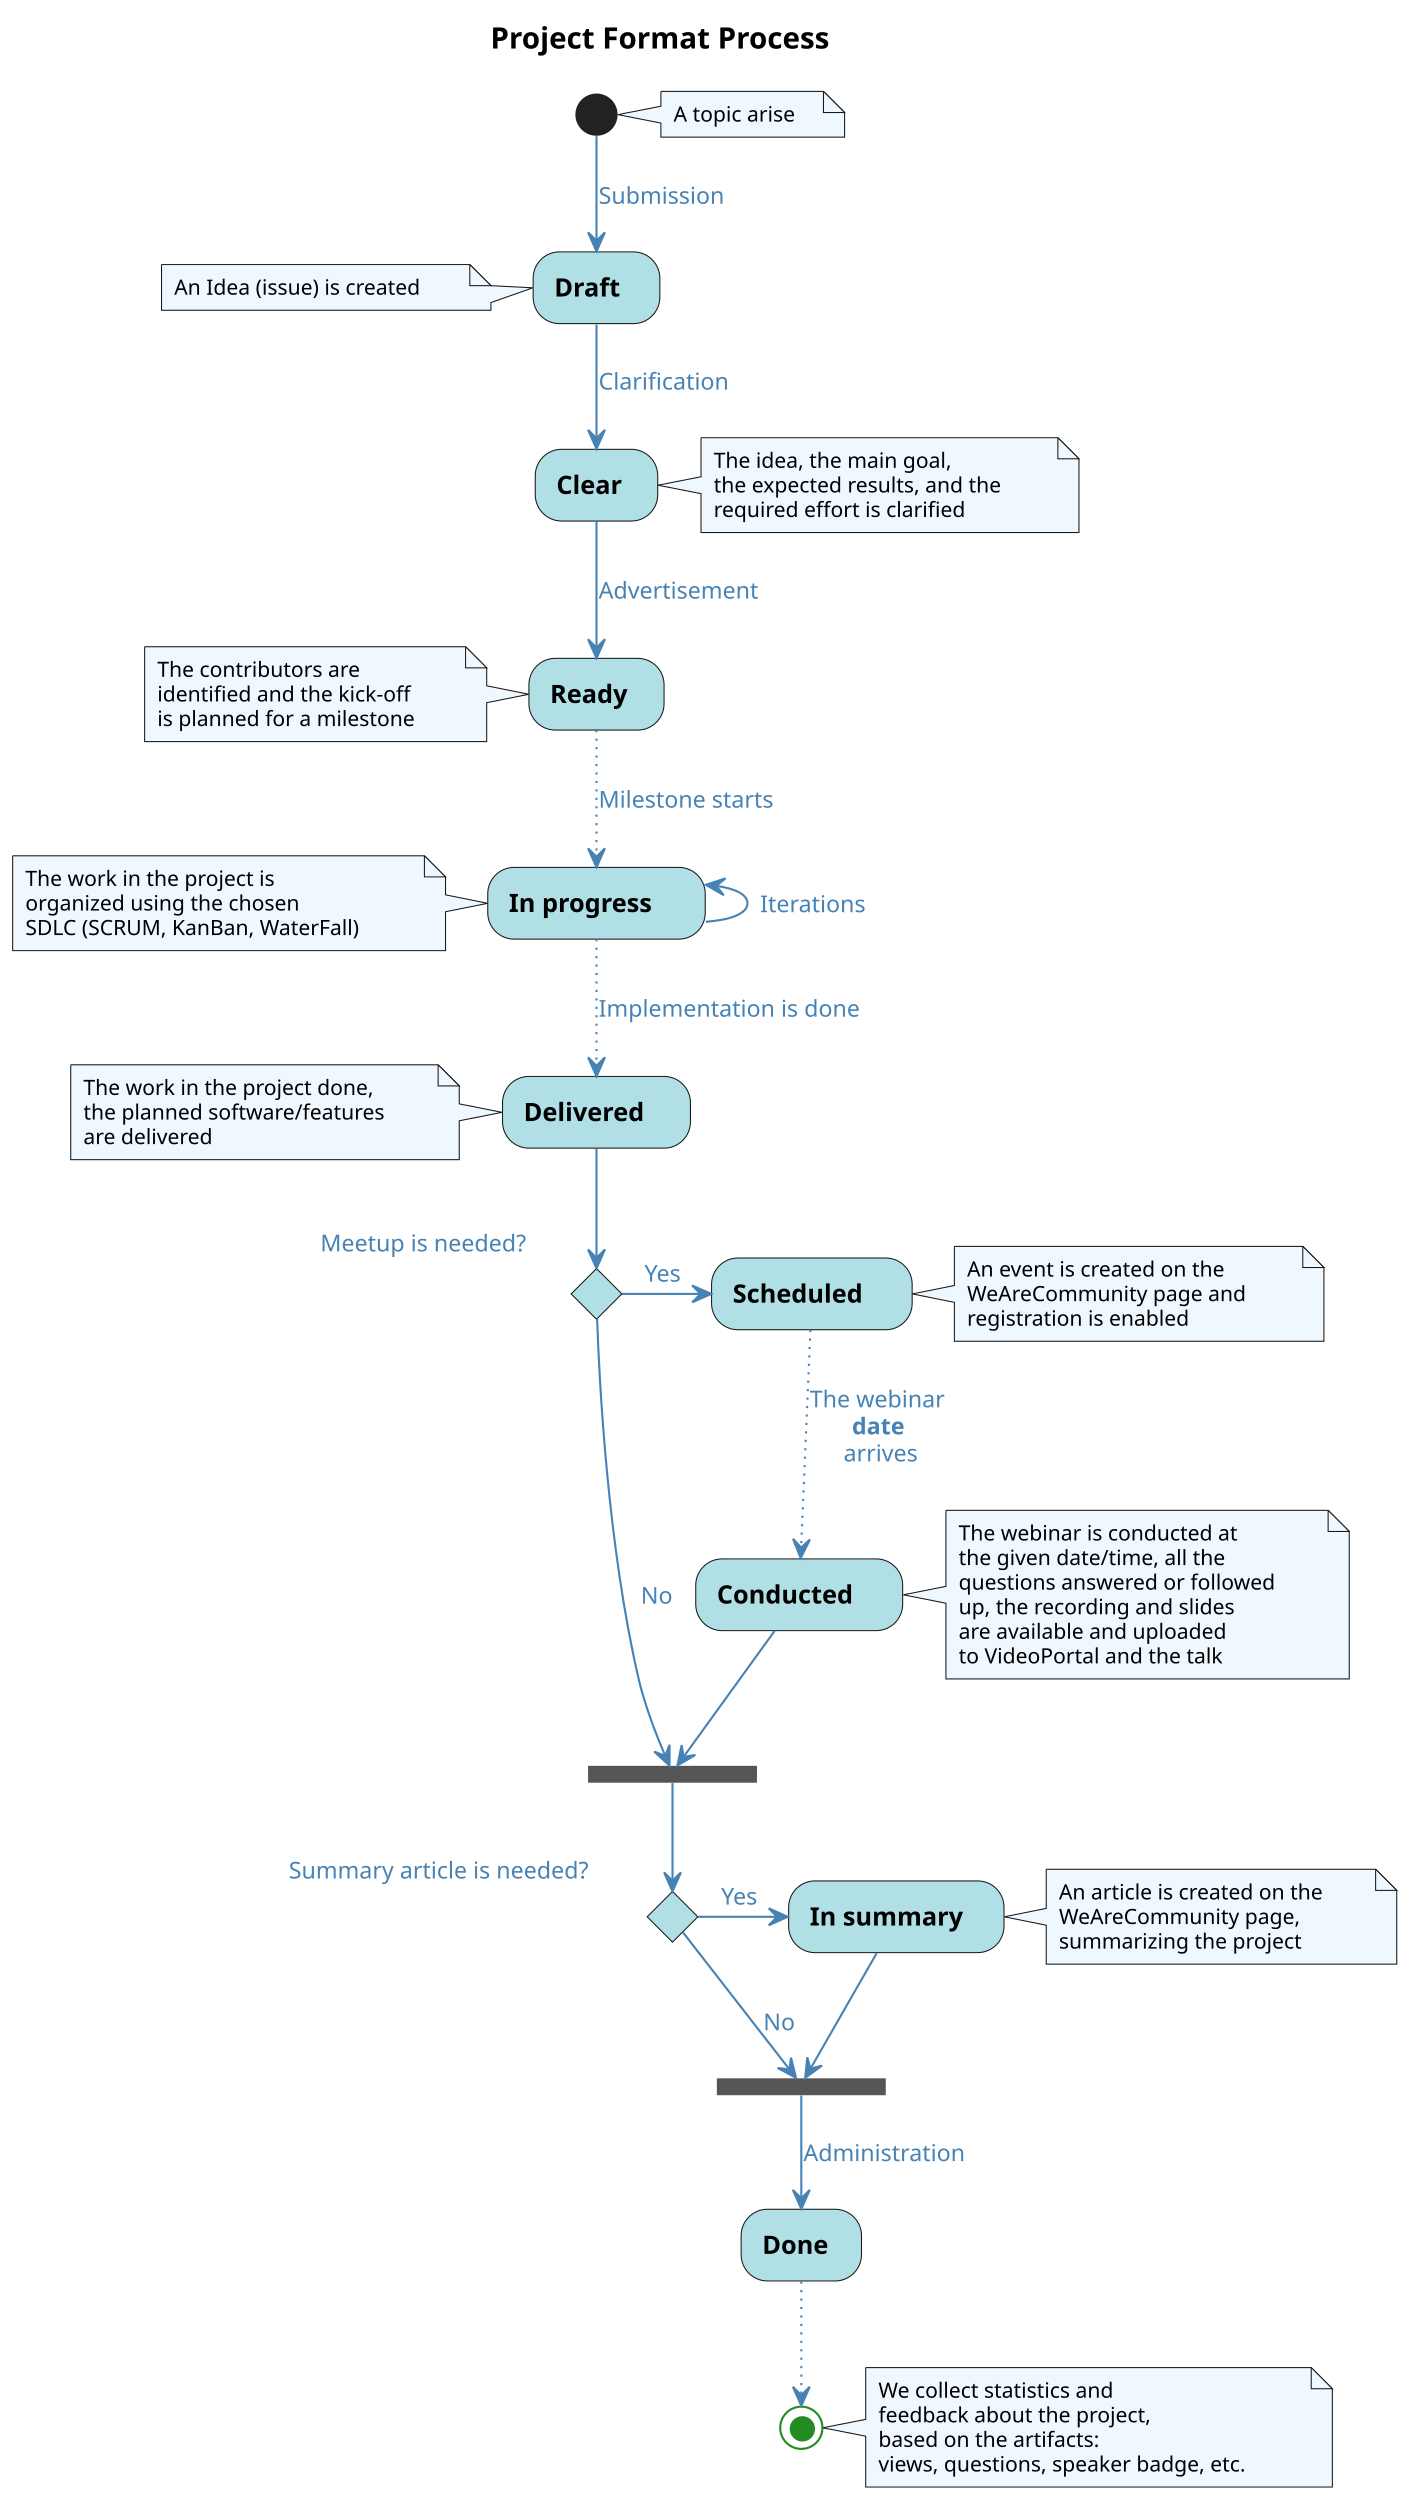
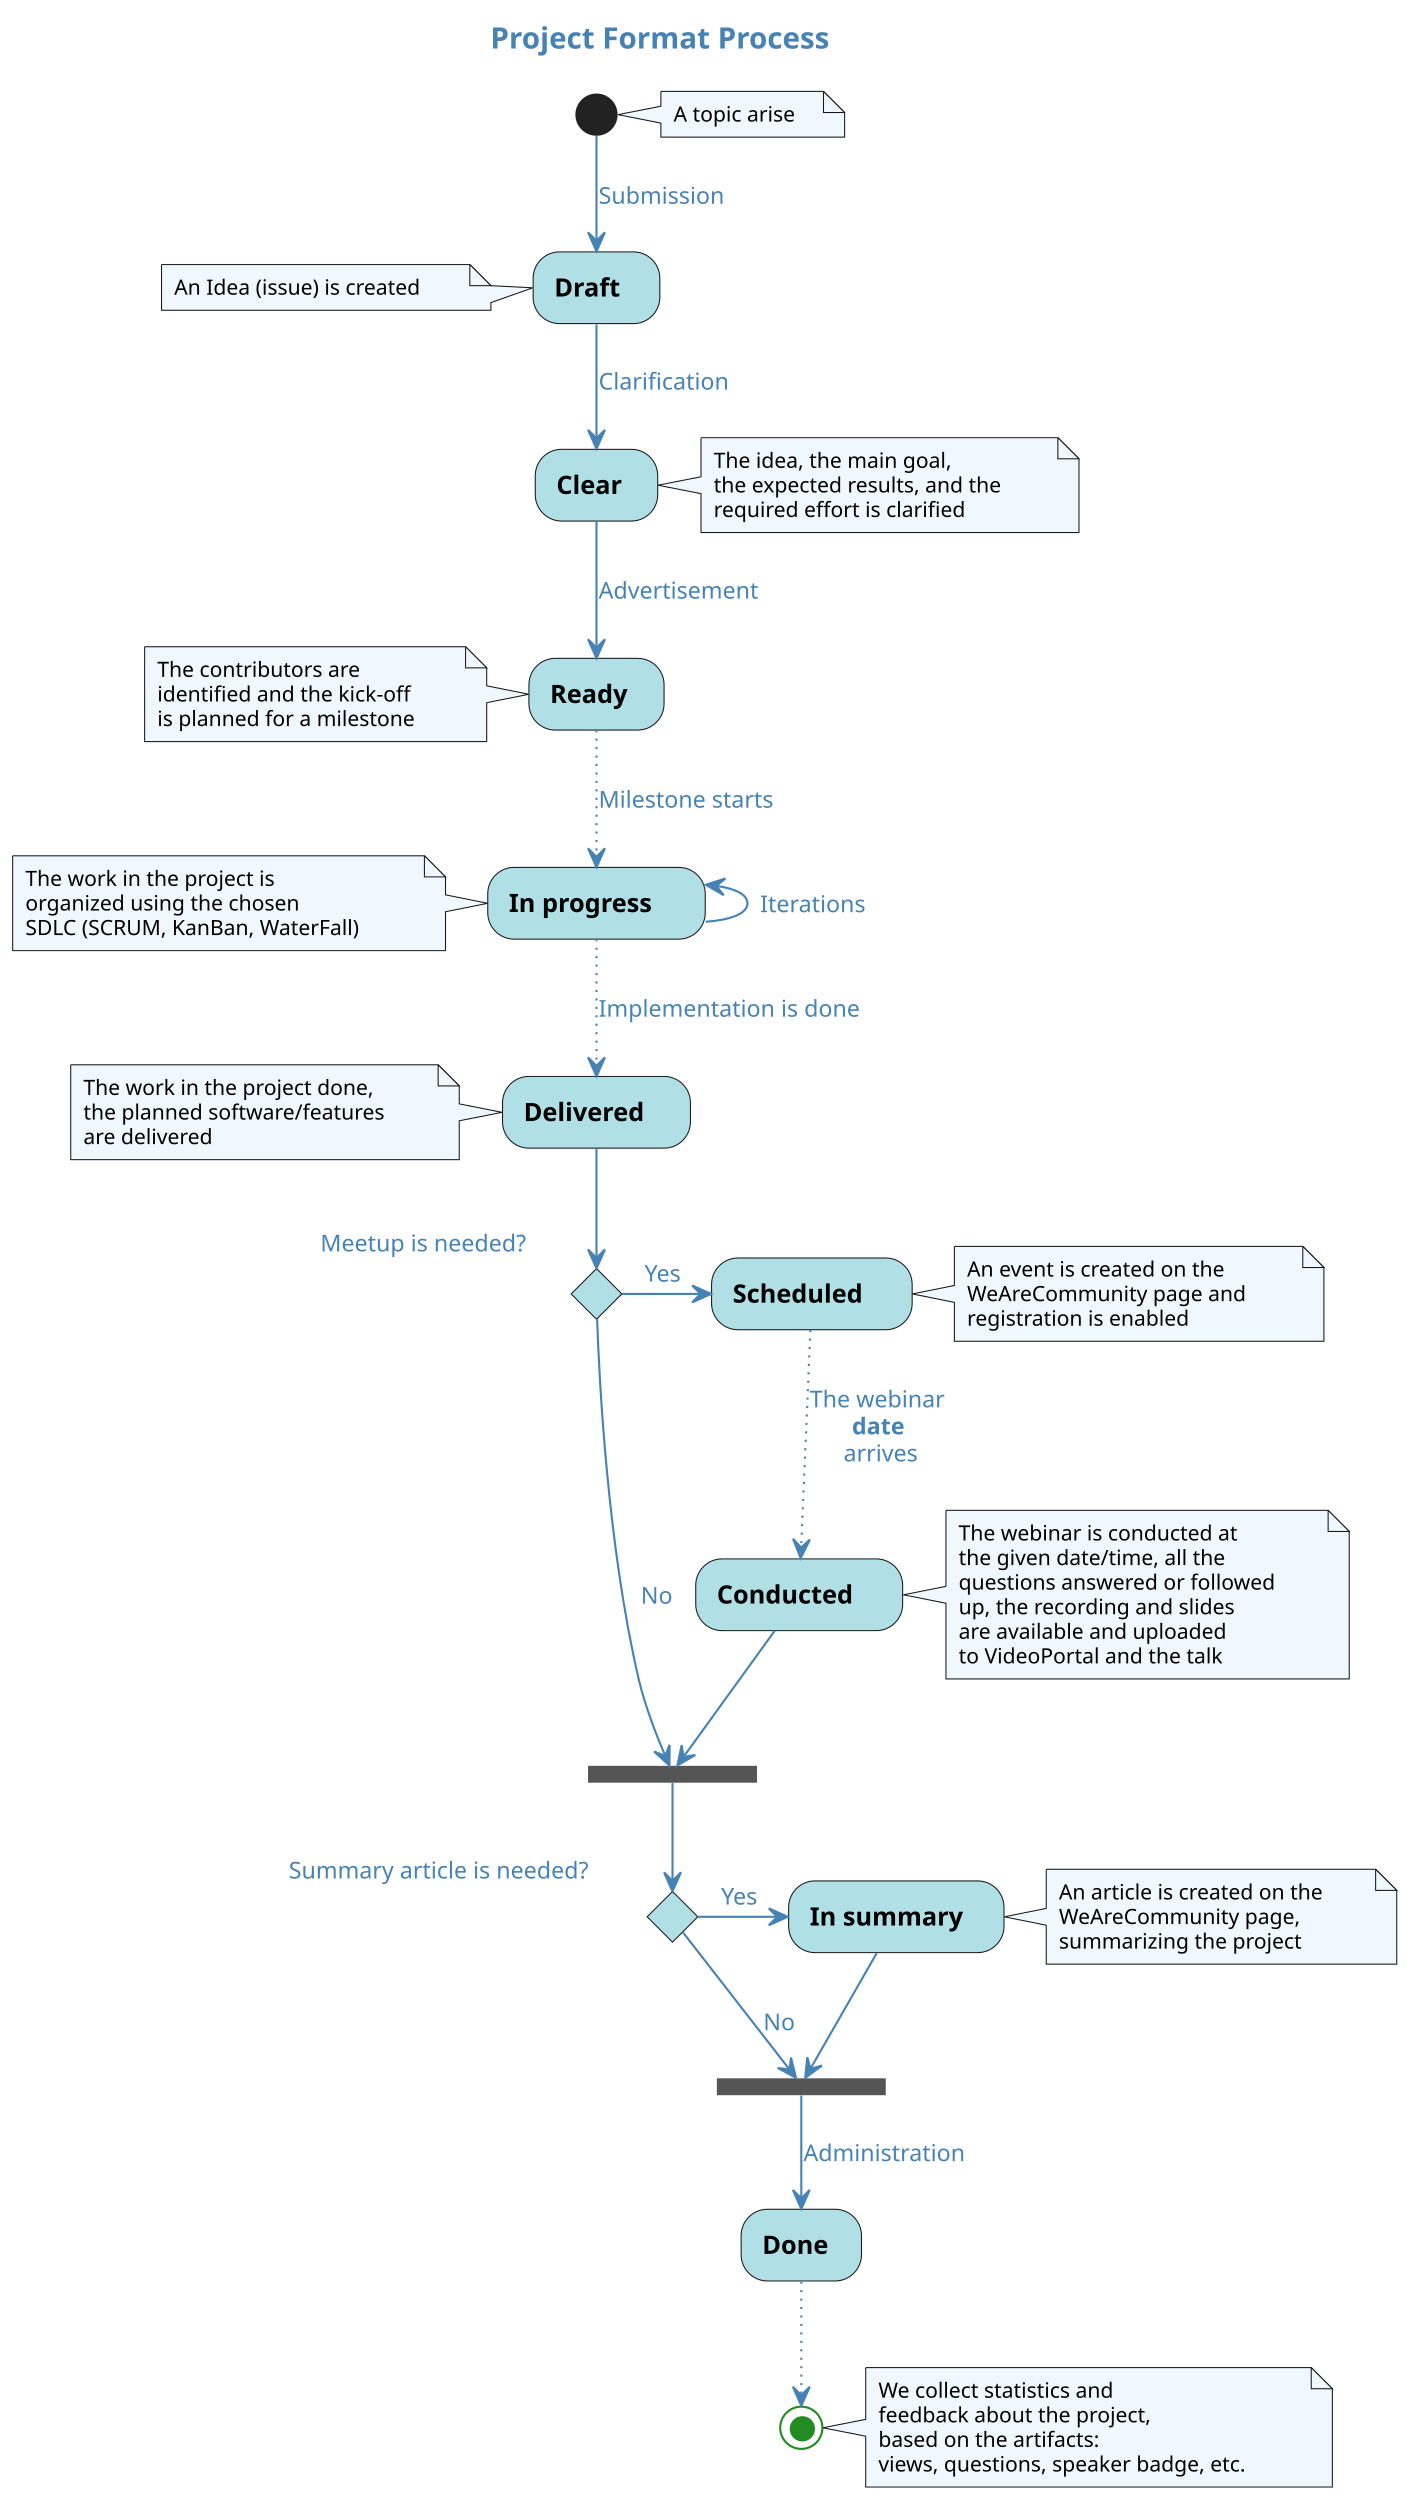
<svg xmlns="http://www.w3.org/2000/svg" contentStyleType="text/css" height="1184px" preserveAspectRatio="none" style="width:668px;height:1184px;" version="1.1" viewBox="0 0 668 1184" width="668px" zoomAndPan="magnify">
  <defs />
  <g>
-     <text fill="#000000" font-family="Ubuntu Light" font-size="14" font-weight="bold" lengthAdjust="spacing" textLength="190" x="232.25" y="22.995">Project Format Process</text>
+     <text fill="#4682B4" font-family="Ubuntu Light" font-size="14" font-weight="bold" lengthAdjust="spacing" textLength="190" x="232.25" y="22.995">Project Format Process</text>
    <g id="elem_GMN2">
      <path d="M313,43.297 L313,50.297 L292.617,54.297 L313,58.297 L313,64.938 A0,0 0 0 0 313,64.938 L400,64.938 A0,0 0 0 0 400,64.938 L400,53.297 L390,43.297 L313,43.297 A0,0 0 0 0 313,43.297 " fill="#F0F8FF" style="stroke:#181818;stroke-width:0.5;" />
      <path d="M390,43.297 L390,53.297 L400,53.297 L390,43.297 " fill="#F0F8FF" style="stroke:#181818;stroke-width:0.5;" />
      <text fill="#000000" font-family="Ubuntu Light" font-size="10" lengthAdjust="spacing" textLength="66" x="319" y="57.579">A topic arise</text>
    </g>
    <ellipse cx="282.5" cy="54.297" fill="#222222" rx="10" ry="10" style="stroke:none;stroke-width:1.0;" />
    <rect fill="#B0E0E6" height="33.969" rx="12.5" ry="12.5" style="stroke:#181818;stroke-width:0.5;" width="60" x="252.5" y="119.297" />
    <text fill="#000000" font-family="Ubuntu Light" font-size="12" font-weight="bold" lengthAdjust="spacing" textLength="40" x="262.5" y="140.435">Draft</text>
    <g id="elem_GMN8">
      <path d="M76.5,125.297 L76.5,146.938 A0,0 0 0 0 76.5,146.938 L232.5,146.938 A0,0 0 0 0 232.5,146.938 L232.5,143.297 L252.336,136.297 L232.5,135.297 L232.5,135.297 L222.5,125.297 L76.5,125.297 A0,0 0 0 0 76.5,125.297 " fill="#F0F8FF" style="stroke:#181818;stroke-width:0.5;" />
      <path d="M222.5,125.297 L222.5,135.297 L232.5,135.297 L222.5,125.297 " fill="#F0F8FF" style="stroke:#181818;stroke-width:0.5;" />
      <text fill="#000000" font-family="Ubuntu Light" font-size="10" lengthAdjust="spacing" textLength="135" x="82.5" y="139.579">An Idea (issue) is created</text>
    </g>
    <rect fill="#B0E0E6" height="33.969" rx="12.5" ry="12.5" style="stroke:#181818;stroke-width:0.5;" width="58" x="253.5" y="212.797" />
    <text fill="#000000" font-family="Ubuntu Light" font-size="12" font-weight="bold" lengthAdjust="spacing" textLength="38" x="263.5" y="233.935">Clear</text>
    <g id="elem_GMN13">
      <path d="M332,207.297 L332,225.797 L311.549,229.797 L332,233.797 L332,252.219 A0,0 0 0 0 332,252.219 L511,252.219 A0,0 0 0 0 511,252.219 L511,217.297 L501,207.297 L332,207.297 A0,0 0 0 0 332,207.297 " fill="#F0F8FF" style="stroke:#181818;stroke-width:0.5;" />
      <path d="M501,207.297 L501,217.297 L511,217.297 L501,207.297 " fill="#F0F8FF" style="stroke:#181818;stroke-width:0.5;" />
      <text fill="#000000" font-family="Ubuntu Light" font-size="10" lengthAdjust="spacing" textLength="133" x="338" y="221.579">The idea, the main goal,</text>
      <text fill="#000000" font-family="Ubuntu Light" font-size="10" lengthAdjust="spacing" textLength="158" x="338" y="233.22">the expected results, and the</text>
      <text fill="#000000" font-family="Ubuntu Light" font-size="10" lengthAdjust="spacing" textLength="137" x="338" y="244.86">required effort is clarified</text>
    </g>
    <rect fill="#B0E0E6" height="33.969" rx="12.5" ry="12.5" style="stroke:#181818;stroke-width:0.5;" width="64" x="250.5" y="311.797" />
    <text fill="#000000" font-family="Ubuntu Light" font-size="12" font-weight="bold" lengthAdjust="spacing" textLength="44" x="260.5" y="332.935">Ready</text>
    <g id="elem_GMN18">
      <path d="M68.5,306.297 L68.5,351.219 A0,0 0 0 0 68.5,351.219 L230.5,351.219 A0,0 0 0 0 230.5,351.219 L230.5,332.797 L250.435,328.797 L230.5,324.797 L230.5,316.297 L220.5,306.297 L68.5,306.297 A0,0 0 0 0 68.5,306.297 " fill="#F0F8FF" style="stroke:#181818;stroke-width:0.5;" />
      <path d="M220.5,306.297 L220.5,316.297 L230.5,316.297 L220.5,306.297 " fill="#F0F8FF" style="stroke:#181818;stroke-width:0.5;" />
      <text fill="#000000" font-family="Ubuntu Light" font-size="10" lengthAdjust="spacing" textLength="110" x="74.5" y="320.579">The contributors are</text>
      <text fill="#000000" font-family="Ubuntu Light" font-size="10" lengthAdjust="spacing" textLength="140" x="74.5" y="332.22">identified and the kick-off</text>
      <text fill="#000000" font-family="Ubuntu Light" font-size="10" lengthAdjust="spacing" textLength="141" x="74.5" y="343.86">is planned for a milestone</text>
    </g>
    <rect fill="#B0E0E6" height="33.969" rx="12.5" ry="12.5" style="stroke:#181818;stroke-width:0.5;" width="103" x="231" y="410.797" />
    <text fill="#000000" font-family="Ubuntu Light" font-size="12" font-weight="bold" lengthAdjust="spacing" textLength="83" x="241" y="431.935">In progress</text>
    <g id="elem_GMN25">
      <path d="M6,405.297 L6,450.219 A0,0 0 0 0 6,450.219 L211,450.219 A0,0 0 0 0 211,450.219 L211,431.797 L230.926,427.797 L211,423.797 L211,415.297 L201,405.297 L6,405.297 A0,0 0 0 0 6,405.297 " fill="#F0F8FF" style="stroke:#181818;stroke-width:0.5;" />
      <path d="M201,405.297 L201,415.297 L211,415.297 L201,405.297 " fill="#F0F8FF" style="stroke:#181818;stroke-width:0.5;" />
      <text fill="#000000" font-family="Ubuntu Light" font-size="10" lengthAdjust="spacing" textLength="135" x="12" y="419.579">The work in the project is</text>
      <text fill="#000000" font-family="Ubuntu Light" font-size="10" lengthAdjust="spacing" textLength="150" x="12" y="431.22">organized using the chosen</text>
      <text fill="#000000" font-family="Ubuntu Light" font-size="10" lengthAdjust="spacing" textLength="184" x="12" y="442.86">SDLC (SCRUM, KanBan, WaterFall)</text>
    </g>
    <rect fill="#B0E0E6" height="33.969" rx="12.5" ry="12.5" style="stroke:#181818;stroke-width:0.5;" width="89" x="238" y="509.797" />
    <text fill="#000000" font-family="Ubuntu Light" font-size="12" font-weight="bold" lengthAdjust="spacing" textLength="69" x="248" y="530.936">Delivered</text>
    <g id="elem_GMN30">
      <path d="M33.5,504.297 L33.5,549.219 A0,0 0 0 0 33.5,549.219 L217.5,549.219 A0,0 0 0 0 217.5,549.219 L217.5,530.797 L237.765,526.797 L217.5,522.797 L217.5,514.297 L207.5,504.297 L33.5,504.297 A0,0 0 0 0 33.5,504.297 " fill="#F0F8FF" style="stroke:#181818;stroke-width:0.5;" />
      <path d="M207.5,504.297 L207.5,514.297 L217.5,514.297 L207.5,504.297 " fill="#F0F8FF" style="stroke:#181818;stroke-width:0.5;" />
      <text fill="#000000" font-family="Ubuntu Light" font-size="10" lengthAdjust="spacing" textLength="158" x="39.5" y="518.579">The work in the project done,</text>
      <text fill="#000000" font-family="Ubuntu Light" font-size="10" lengthAdjust="spacing" textLength="163" x="39.5" y="530.22">the planned software/features</text>
      <text fill="#000000" font-family="Ubuntu Light" font-size="10" lengthAdjust="spacing" textLength="72" x="39.5" y="541.86">are delivered</text>
    </g>
    <g id="elem_#33">
      <polygon fill="#B0E0E6" points="282.5,600.797,294.5,612.797,282.5,624.797,270.5,612.797,282.5,600.797" style="stroke:#181818;stroke-width:0.5;" />
    </g>
    <rect fill="#B0E0E6" height="33.969" rx="12.5" ry="12.5" style="stroke:#181818;stroke-width:0.5;" width="95" x="337" y="595.797" />
    <text fill="#000000" font-family="Ubuntu Light" font-size="12" font-weight="bold" lengthAdjust="spacing" textLength="75" x="347" y="616.936">Scheduled</text>
    <g id="elem_GMN38">
      <path d="M452,590.297 L452,608.797 L432.029,612.797 L452,616.797 L452,635.219 A0,0 0 0 0 452,635.219 L627,635.219 A0,0 0 0 0 627,635.219 L627,600.297 L617,590.297 L452,590.297 A0,0 0 0 0 452,590.297 " fill="#F0F8FF" style="stroke:#181818;stroke-width:0.5;" />
      <path d="M617,590.297 L617,600.297 L627,600.297 L617,590.297 " fill="#F0F8FF" style="stroke:#181818;stroke-width:0.5;" />
      <text fill="#000000" font-family="Ubuntu Light" font-size="10" lengthAdjust="spacing" textLength="142" x="458" y="604.579">An event is created on the</text>
      <text fill="#000000" font-family="Ubuntu Light" font-size="10" lengthAdjust="spacing" textLength="154" x="458" y="616.22">WeAreCommunity page and</text>
      <text fill="#000000" font-family="Ubuntu Light" font-size="10" lengthAdjust="spacing" textLength="121" x="458" y="627.86">registration is enabled</text>
    </g>
    <rect fill="#B0E0E6" height="33.969" rx="12.5" ry="12.5" style="stroke:#181818;stroke-width:0.5;" width="98" x="329.5" y="738.297" />
    <text fill="#000000" font-family="Ubuntu Light" font-size="12" font-weight="bold" lengthAdjust="spacing" textLength="78" x="339.5" y="759.436">Conducted</text>
    <g id="elem_GMN43">
      <path d="M448,715.297 L448,751.297 L427.807,755.297 L448,759.297 L448,795.141 A0,0 0 0 0 448,795.141 L639,795.141 A0,0 0 0 0 639,795.141 L639,725.297 L629,715.297 L448,715.297 A0,0 0 0 0 448,715.297 " fill="#F0F8FF" style="stroke:#181818;stroke-width:0.5;" />
      <path d="M629,715.297 L629,725.297 L639,725.297 L629,715.297 " fill="#F0F8FF" style="stroke:#181818;stroke-width:0.5;" />
      <text fill="#000000" font-family="Ubuntu Light" font-size="10" lengthAdjust="spacing" textLength="153" x="454" y="729.579">The webinar is conducted at</text>
      <text fill="#000000" font-family="Ubuntu Light" font-size="10" lengthAdjust="spacing" textLength="147" x="454" y="741.22">the given date/time, all the</text>
      <text fill="#000000" font-family="Ubuntu Light" font-size="10" lengthAdjust="spacing" textLength="170" x="454" y="752.86">questions answered or followed</text>
      <text fill="#000000" font-family="Ubuntu Light" font-size="10" lengthAdjust="spacing" textLength="150" x="454" y="764.501">up, the recording and slides</text>
      <text fill="#000000" font-family="Ubuntu Light" font-size="10" lengthAdjust="spacing" textLength="150" x="454" y="776.142">are available and uploaded</text>
      <text fill="#000000" font-family="Ubuntu Light" font-size="10" lengthAdjust="spacing" textLength="144" x="454" y="787.782">to VideoPortal and the talk</text>
    </g>
    <rect fill="#555555" height="8" style="stroke:none;stroke-width:1.0;" width="80" x="278.5" y="836.297" />
    <g id="elem_#49">
      <polygon fill="#B0E0E6" points="318.5,895.797,330.5,907.797,318.5,919.797,306.5,907.797,318.5,895.797" style="stroke:#181818;stroke-width:0.5;" />
    </g>
    <rect fill="#B0E0E6" height="33.969" rx="12.5" ry="12.5" style="stroke:#181818;stroke-width:0.5;" width="102" x="373.5" y="890.797" />
    <text fill="#000000" font-family="Ubuntu Light" font-size="12" font-weight="bold" lengthAdjust="spacing" textLength="82" x="383.5" y="911.936">In summary</text>
    <g id="elem_GMN54">
      <path d="M495.5,885.297 L495.5,903.797 L475.633,907.797 L495.5,911.797 L495.5,930.219 A0,0 0 0 0 495.5,930.219 L661.5,930.219 A0,0 0 0 0 661.5,930.219 L661.5,895.297 L651.5,885.297 L495.5,885.297 A0,0 0 0 0 495.5,885.297 " fill="#F0F8FF" style="stroke:#181818;stroke-width:0.5;" />
      <path d="M651.5,885.297 L651.5,895.297 L661.5,895.297 L651.5,885.297 " fill="#F0F8FF" style="stroke:#181818;stroke-width:0.5;" />
      <text fill="#000000" font-family="Ubuntu Light" font-size="10" lengthAdjust="spacing" textLength="145" x="501.5" y="899.579">An article is created on the</text>
      <text fill="#000000" font-family="Ubuntu Light" font-size="10" lengthAdjust="spacing" textLength="133" x="501.5" y="911.22">WeAreCommunity page,</text>
      <text fill="#000000" font-family="Ubuntu Light" font-size="10" lengthAdjust="spacing" textLength="133" x="501.5" y="922.86">summarizing the project</text>
    </g>
    <rect fill="#555555" height="8" style="stroke:none;stroke-width:1.0;" width="80" x="339.5" y="984.297" />
    <rect fill="#B0E0E6" height="33.969" rx="12.5" ry="12.5" style="stroke:#181818;stroke-width:0.5;" width="57" x="351" y="1046.297" />
    <text fill="#000000" font-family="Ubuntu Light" font-size="12" font-weight="bold" lengthAdjust="spacing" textLength="37" x="361" y="1067.436">Done</text>
    <ellipse cx="379.5" cy="1149.797" fill="none" rx="10" ry="10" style="stroke:#228B22;stroke-width:1.0;" />
    <ellipse cx="380" cy="1150.297" fill="#228B22" rx="6" ry="6" style="stroke:none;stroke-width:1.0;" />
    <g id="elem_GMN64">
      <path d="M410,1121.297 L410,1145.797 L389.689,1149.797 L410,1153.797 L410,1177.859 A0,0 0 0 0 410,1177.859 L631,1177.859 A0,0 0 0 0 631,1177.859 L631,1131.297 L621,1121.297 L410,1121.297 A0,0 0 0 0 410,1121.297 " fill="#F0F8FF" style="stroke:#181818;stroke-width:0.5;" />
      <path d="M621,1121.297 L621,1131.297 L631,1131.297 L621,1121.297 " fill="#F0F8FF" style="stroke:#181818;stroke-width:0.5;" />
      <text fill="#000000" font-family="Ubuntu Light" font-size="10" lengthAdjust="spacing" textLength="129" x="416" y="1135.579">We collect statistics and</text>
      <text fill="#000000" font-family="Ubuntu Light" font-size="10" lengthAdjust="spacing" textLength="151" x="416" y="1147.22">feedback about the project,</text>
      <text fill="#000000" font-family="Ubuntu Light" font-size="10" lengthAdjust="spacing" textLength="121" x="416" y="1158.86">based on the artifacts:</text>
      <text fill="#000000" font-family="Ubuntu Light" font-size="10" lengthAdjust="spacing" textLength="200" x="416" y="1170.501">views, questions, speaker badge, etc.</text>
    </g>
    <g id="link_start_Draft">
      <path d="M282.5,64.477 C282.5,76.417 282.5,97.677 282.5,113.797 " fill="none" id="start-to-Draft" style="stroke:#4682B4;stroke-width:1.0;" />
      <polygon fill="#4682B4" points="282.5,119.037,286.5,110.037,282.5,114.037,278.5,110.037,282.5,119.037" style="stroke:#4682B4;stroke-width:1.0;" />
      <text fill="#4682B4" font-family="Ubuntu Light" font-size="11" lengthAdjust="spacing" textLength="65" x="283.5" y="96.507">Submission</text>
    </g>
    <g id="link_Draft_Clear">
      <path d="M282.5,153.657 C282.5,168.617 282.5,190.856 282.5,207.26 " fill="none" id="Draft-to-Clear" style="stroke:#4682B4;stroke-width:1.0;" />
      <polygon fill="#4682B4" points="282.5,212.58,286.5,203.58,282.5,207.58,278.5,203.58,282.5,212.58" style="stroke:#4682B4;stroke-width:1.0;" />
      <text fill="#4682B4" font-family="Ubuntu Light" font-size="11" lengthAdjust="spacing" textLength="66" x="283.5" y="184.507">Clarification</text>
    </g>
    <g id="link_Clear_Ready">
      <path d="M282.5,246.815 C282.5,263.102 282.5,288.435 282.5,306.426 " fill="none" id="Clear-to-Ready" style="stroke:#4682B4;stroke-width:1.0;" />
      <polygon fill="#4682B4" points="282.5,311.756,286.5,302.756,282.5,306.756,278.5,302.756,282.5,311.756" style="stroke:#4682B4;stroke-width:1.0;" />
      <text fill="#4682B4" font-family="Ubuntu Light" font-size="11" lengthAdjust="spacing" textLength="85" x="283.5" y="283.507">Advertisement</text>
    </g>
    <g id="link_Ready_In progress">
      <path d="M282.5,345.815 C282.5,362.102 282.5,387.435 282.5,405.426 " fill="none" id="Ready-to-In progress" style="stroke:#4682B4;stroke-width:1.0;stroke-dasharray:1.0,3.0;" />
      <polygon fill="#4682B4" points="282.5,410.756,286.5,401.756,282.5,405.756,278.5,401.756,282.5,410.756" style="stroke:#4682B4;stroke-width:1.0;" />
      <text fill="#4682B4" font-family="Ubuntu Light" font-size="11" lengthAdjust="spacing" textLength="90" x="283.5" y="382.507">Milestone starts</text>
    </g>
    <g id="link_In progress_In progress">
      <path d="M339.351,419.579 C348.072,420.826 354,423.565 354,427.797 C354,432.813 345.673,435.732 334.239,436.555 " fill="none" id="In progress-backto-In progress" style="stroke:#4682B4;stroke-width:1.0;" />
      <polygon fill="#4682B4" points="334.239,419.039,342.77,423.961,339.211,419.563,343.609,416.005,334.239,419.039" style="stroke:#4682B4;stroke-width:1.0;" />
      <text fill="#4682B4" font-family="Ubuntu Light" font-size="11" lengthAdjust="spacing" textLength="53" x="360" y="432.007">Iterations</text>
    </g>
    <g id="link_In progress_Delivered">
      <path d="M282.5,444.815 C282.5,461.102 282.5,486.435 282.5,504.426 " fill="none" id="In progress-to-Delivered" style="stroke:#4682B4;stroke-width:1.0;stroke-dasharray:1.0,3.0;" />
      <polygon fill="#4682B4" points="282.5,509.756,286.5,500.756,282.5,504.756,278.5,500.756,282.5,509.756" style="stroke:#4682B4;stroke-width:1.0;" />
      <text fill="#4682B4" font-family="Ubuntu Light" font-size="11" lengthAdjust="spacing" textLength="136" x="283.5" y="481.507">Implementation is done</text>
    </g>
    <g id="link_Delivered_#33">
      <path d="M282.5,543.993 C282.5,558.854 282.5,580.752 282.5,595.61 " fill="none" id="Delivered-to-#33" style="stroke:#4682B4;stroke-width:1.0;" />
      <polygon fill="#4682B4" points="282.5,600.74,286.5,591.74,282.5,595.74,278.5,591.74,282.5,600.74" style="stroke:#4682B4;stroke-width:1.0;" />
      <text fill="#4682B4" font-family="Ubuntu Light" font-size="11" lengthAdjust="spacing" textLength="111" x="151.728" y="592.661">Meetup is needed?</text>
    </g>
    <g id="link_#33_Scheduled">
      <path d="M294.601,612.797 C304.001,612.797 317.741,612.797 331.664,612.797 " fill="none" id="#33-to-Scheduled" style="stroke:#4682B4;stroke-width:1.0;" />
      <polygon fill="#4682B4" points="336.794,612.797,327.794,608.797,331.794,612.797,327.794,616.797,336.794,612.797" style="stroke:#4682B4;stroke-width:1.0;" />
      <text fill="#4682B4" font-family="Ubuntu Light" font-size="11" lengthAdjust="spacing" textLength="21" x="305.25" y="607.007">Yes</text>
    </g>
    <g id="link_Scheduled_Conducted">
      <path d="M383.812,629.914 C382.728,655.292 380.623,704.586 379.414,732.902 " fill="none" id="Scheduled-to-Conducted" style="stroke:#4682B4;stroke-width:1.0;stroke-dasharray:1.0,3.0;" />
      <polygon fill="#4682B4" points="379.199,737.935,383.579,729.113,379.412,732.939,375.586,728.773,379.199,737.935" style="stroke:#4682B4;stroke-width:1.0;" />
      <text fill="#4682B4" font-family="Ubuntu Light" font-size="11" lengthAdjust="spacing" textLength="71" x="383.5" y="666.507">The webinar</text>
      <text fill="#4682B4" font-family="Ubuntu Light" font-size="11" font-weight="bold" lengthAdjust="spacing" textLength="31" x="403.5" y="679.312">date</text>
      <text fill="#4682B4" font-family="Ubuntu Light" font-size="11" lengthAdjust="spacing" textLength="39" x="399.5" y="692.117">arrives</text>
    </g>
    <g id="link_Conducted_B1">
      <path d="M366.931,772.3 C353.951,790.257 333.453,818.611 323.827,831.928 " fill="none" id="Conducted-to-B1" style="stroke:#4682B4;stroke-width:1.0;" />
      <polygon fill="#4682B4" points="320.806,836.107,329.32,831.157,323.735,832.055,322.837,826.47,320.806,836.107" style="stroke:#4682B4;stroke-width:1.0;" />
    </g>
    <g id="link_#33_B1">
      <path d="M282.792,624.586 C283.752,652.93 287.659,731.701 302.5,795.297 C305.502,808.16 311.139,822.422 314.857,831.124 " fill="none" id="#33-to-B1" style="stroke:#4682B4;stroke-width:1.0;" />
      <polygon fill="#4682B4" points="317.068,836.174,317.122,826.325,315.062,831.594,309.794,829.534,317.068,836.174" style="stroke:#4682B4;stroke-width:1.0;" />
      <text fill="#4682B4" font-family="Ubuntu Light" font-size="11" lengthAdjust="spacing" textLength="15" x="303.5" y="759.507">No</text>
    </g>
    <g id="link_B1_#49">
      <path d="M318.5,844.456 C318.5,852.604 318.5,874.78 318.5,890.353 " fill="none" id="B1-to-#49" style="stroke:#4682B4;stroke-width:1.0;" />
      <polygon fill="#4682B4" points="318.5,895.753,322.5,886.753,318.5,890.753,314.5,886.753,318.5,895.753" style="stroke:#4682B4;stroke-width:1.0;" />
      <text fill="#4682B4" font-family="Ubuntu Light" font-size="11" lengthAdjust="spacing" textLength="162" x="136.756" y="889.663">Summary article is needed?</text>
    </g>
    <g id="link_#49_In summary">
      <path d="M330.66,907.797 C340.055,907.797 353.797,907.797 367.88,907.797 " fill="none" id="#49-to-In summary" style="stroke:#4682B4;stroke-width:1.0;" />
      <polygon fill="#4682B4" points="373.077,907.797,364.077,903.797,368.077,907.797,364.077,911.797,373.077,907.797" style="stroke:#4682B4;stroke-width:1.0;" />
      <text fill="#4682B4" font-family="Ubuntu Light" font-size="11" lengthAdjust="spacing" textLength="21" x="341.5" y="902.007">Yes</text>
    </g>
    <g id="link_In summary_B2">
      <path d="M415.176,925.062 C405.625,941.723 391.184,966.916 383.954,979.528 " fill="none" id="In summary-to-B2" style="stroke:#4682B4;stroke-width:1.0;" />
      <polygon fill="#4682B4" points="381.332,984.101,389.279,978.283,383.819,979.763,382.339,974.304,381.332,984.101" style="stroke:#4682B4;stroke-width:1.0;" />
    </g>
    <g id="link_#49_B2">
      <path d="M323.492,915.221 C334.735,929.689 361.981,964.752 373.835,980.006 " fill="none" id="#49-to-B2" style="stroke:#4682B4;stroke-width:1.0;" />
      <polygon fill="#4682B4" points="376.984,984.059,374.622,974.497,373.917,980.11,368.304,979.405,376.984,984.059" style="stroke:#4682B4;stroke-width:1.0;" />
      <text fill="#4682B4" font-family="Ubuntu Light" font-size="11" lengthAdjust="spacing" textLength="15" x="361.5" y="961.507">No</text>
    </g>
    <g id="link_B2_Done">
      <path d="M379.5,992.434 C379.5,1000.694 379.5,1023.605 379.5,1040.957 " fill="none" id="B2-to-Done" style="stroke:#4682B4;stroke-width:1.0;" />
      <polygon fill="#4682B4" points="379.5,1046.141,383.5,1037.141,379.5,1041.141,375.5,1037.141,379.5,1046.141" style="stroke:#4682B4;stroke-width:1.0;" />
      <text fill="#4682B4" font-family="Ubuntu Light" font-size="11" lengthAdjust="spacing" textLength="81" x="380.5" y="1023.507">Administration</text>
    </g>
    <g id="link_Done_end">
      <path d="M379.5,1080.589 C379.5,1096.137 379.5,1119.341 379.5,1134.273 " fill="none" id="Done-to-end" style="stroke:#4682B4;stroke-width:1.0;stroke-dasharray:1.0,3.0;" />
      <polygon fill="#4682B4" points="379.5,1139.37,383.5,1130.37,379.5,1134.37,375.5,1130.37,379.5,1139.37" style="stroke:#4682B4;stroke-width:1.0;" />
    </g>
  </g>
</svg>
